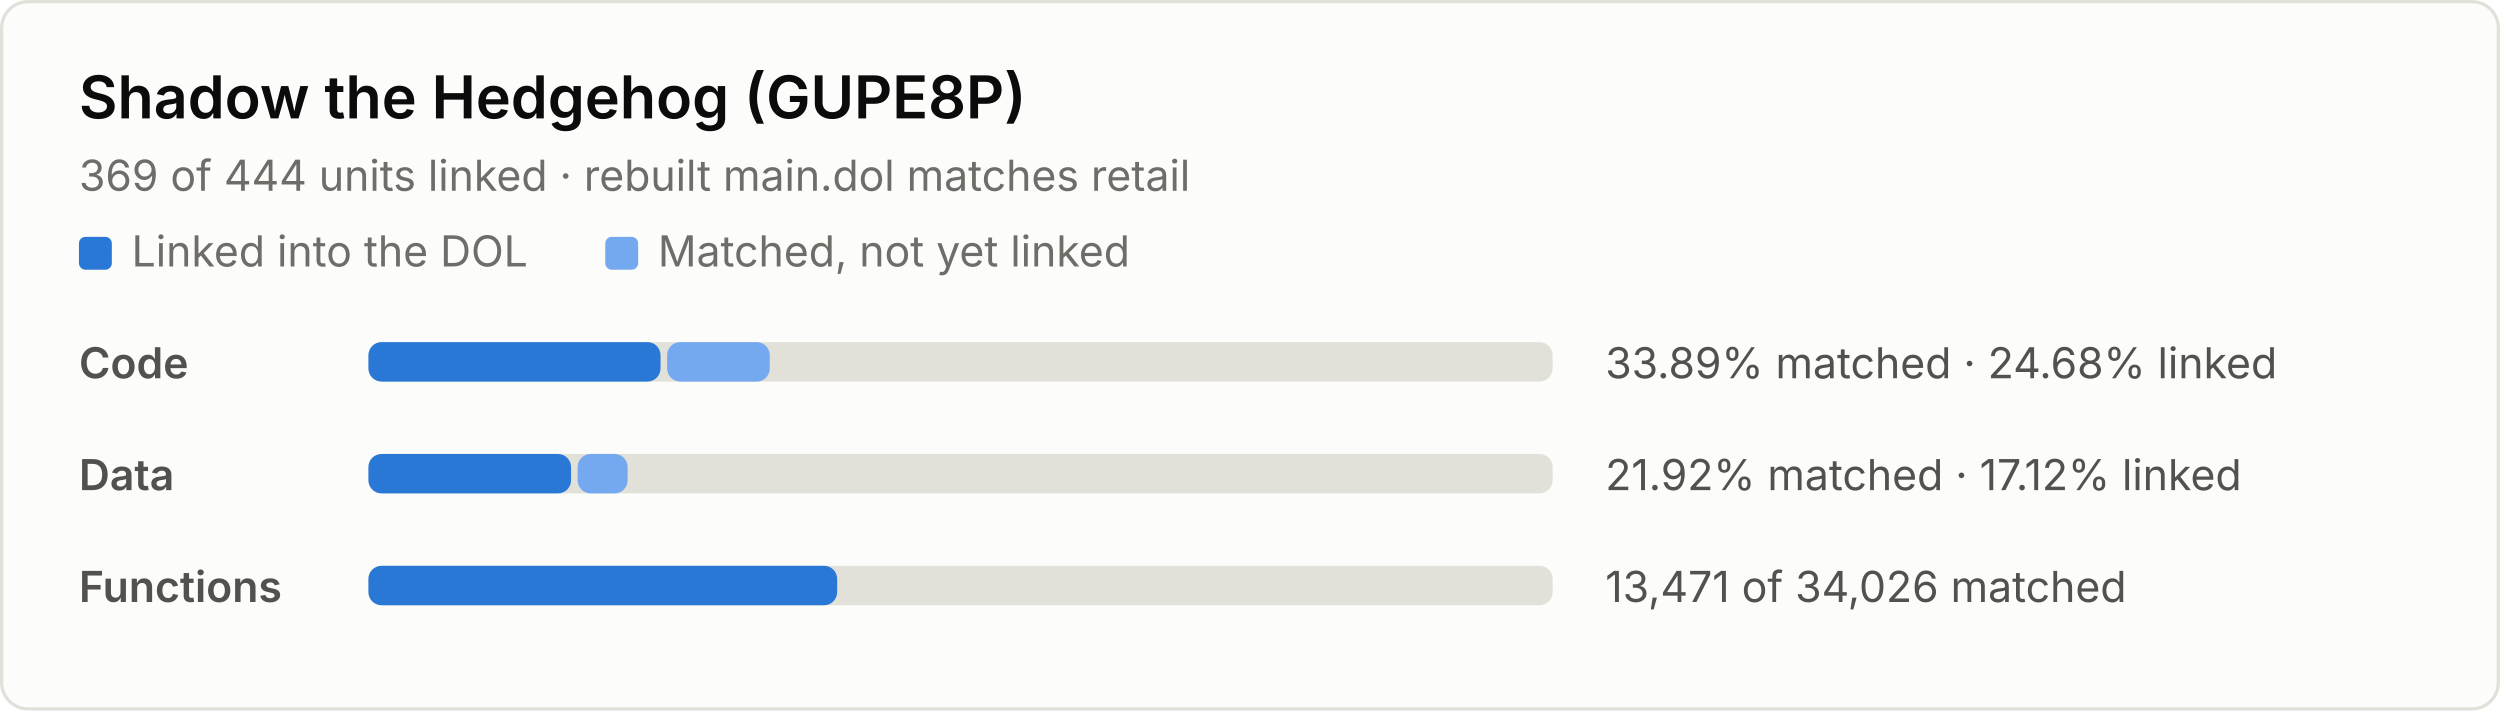
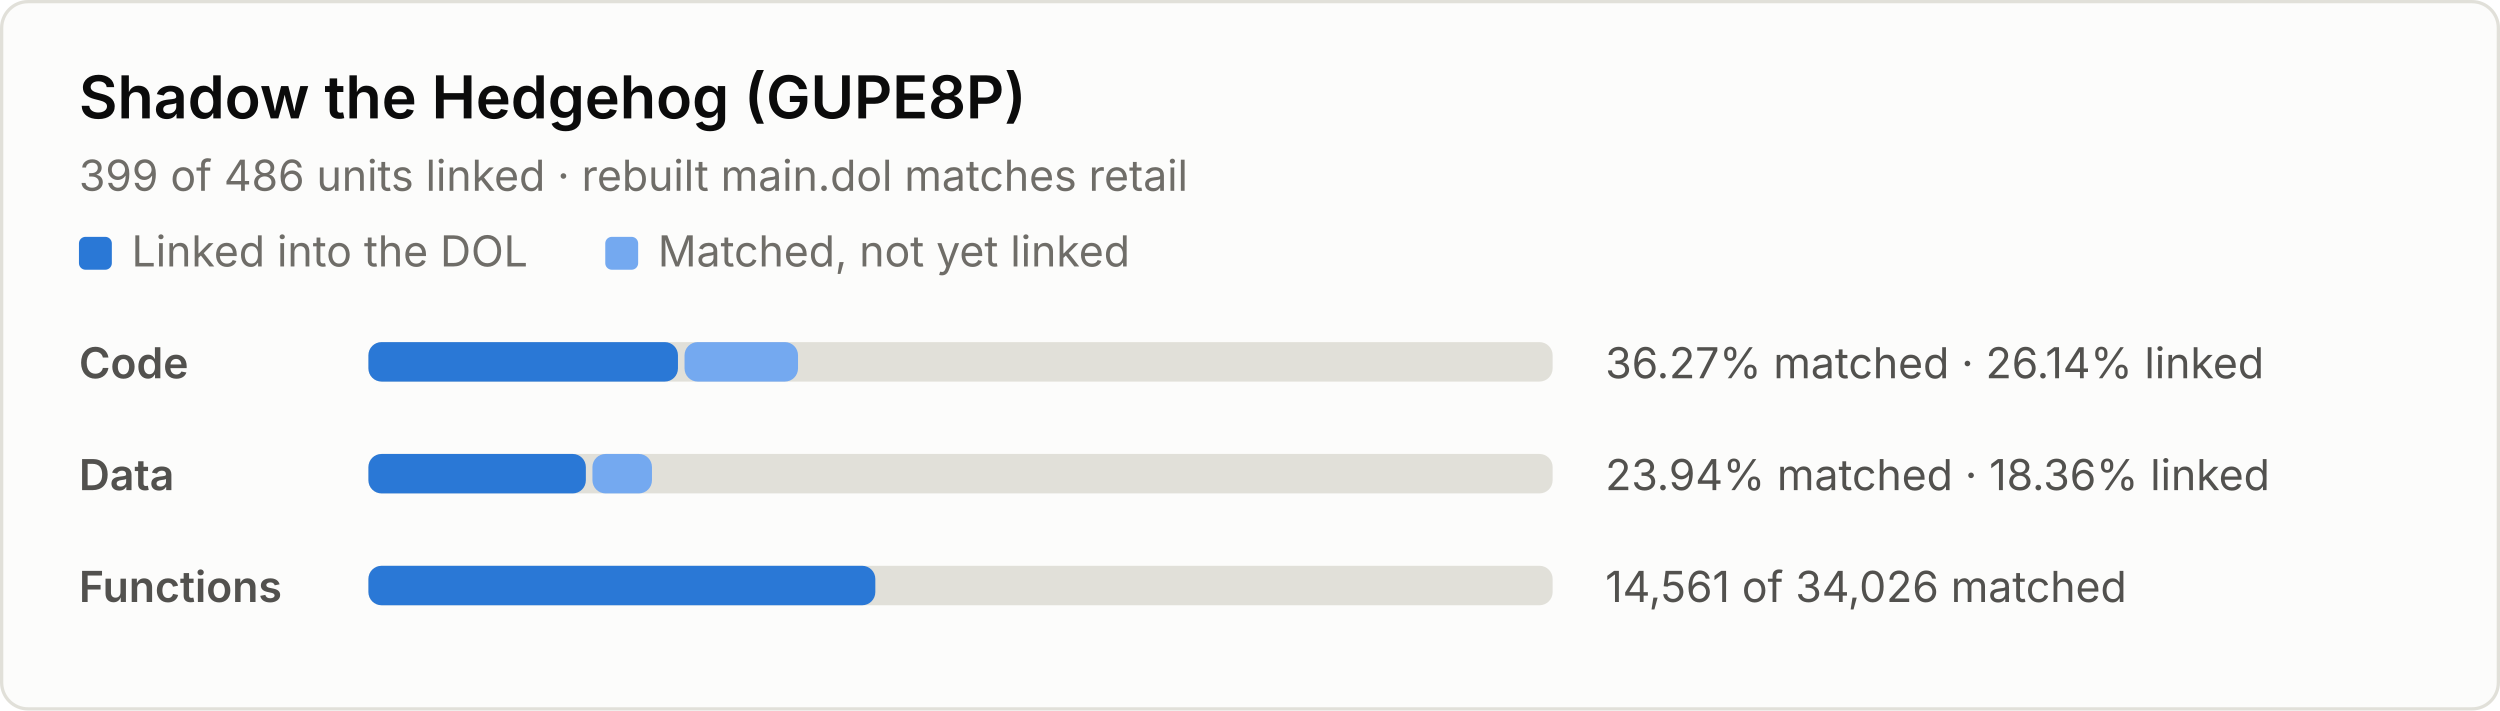
- <svg xmlns="http://www.w3.org/2000/svg" width="760" height="216" viewBox="0 0 760 216" role="img" aria-label="Decompilation progress: 33.89% of code matched, 24.68% linked">
+ <svg xmlns="http://www.w3.org/2000/svg" width="760" height="216" viewBox="0 0 760 216" role="img" aria-label="Decompilation progress: 36.27% of code matched, 26.14% linked">
  <style>
.bg { fill: #fcfcfb; stroke: #e1e0d9; }
.title { fill: #0b0b0b; font: 600 18px system-ui, -apple-system, "Segoe UI", sans-serif; }
.sub, .label, .nums, .key { font: 13px system-ui, -apple-system, "Segoe UI", sans-serif; }
.sub, .key { fill: #6f6d68; }
.label { fill: #52514e; font-weight: 600; }
.nums { fill: #52514e; font-variant-numeric: tabular-nums; }
.track { fill: #e1e0d9; }
.linked { fill: #2a78d6; }
.matched { fill: #74a9f0; }
@media (prefers-color-scheme: dark) {
  .bg { fill: #1a1a19; stroke: #2c2c2a; }
  .title { fill: #f0efec; }
  .sub, .key { fill: #9a988f; }
  .label, .nums { fill: #c3c2b7; }
  .track { fill: #2c2c2a; }
  .linked { fill: #4a94ec; }
  .matched { fill: #2260b0; }
}
</style>
  <rect class="bg" x="0.5" y="0.5" width="759" height="215" rx="8" />
  <text class="title" x="24" y="36">Shadow the Hedgehog (GUPE8P)</text>
-   <text class="sub" x="24" y="58">369 of 444 units linked · rebuilt main.dol matches retail</text>
+   <text class="sub" x="24" y="58">399 of 486 units linked · rebuilt main.dol matches retail</text>
  <rect class="linked" x="24" y="72" width="10" height="10" rx="2" />
  <text class="key" x="40" y="81">Linked into the DOL</text>
  <rect class="matched" x="184" y="72" width="10" height="10" rx="2" />
  <text class="key" x="200" y="81">Matched, not yet linked</text>
  <text class="label" x="24" y="115">Code</text>
  <rect class="track" x="112" y="104" width="360" height="12" rx="4" />
-   <rect class="linked" x="112" y="104" width="88.8" height="12" rx="4" />
-   <rect class="matched" x="202.8" y="104" width="31.2" height="12" rx="4" />
-   <text class="nums" x="488" y="115">33.89% matched · 24.68% linked</text>
+   <rect class="linked" x="112" y="104" width="94.1" height="12" rx="4" />
+   <rect class="matched" x="208.1" y="104" width="34.5" height="12" rx="4" />
+   <text class="nums" x="488" y="115">36.27% matched · 26.14% linked</text>
  <text class="label" x="24" y="149">Data</text>
  <rect class="track" x="112" y="138" width="360" height="12" rx="4" />
-   <rect class="linked" x="112" y="138" width="61.6" height="12" rx="4" />
-   <rect class="matched" x="175.6" y="138" width="15.2" height="12" rx="4" />
-   <text class="nums" x="488" y="149">21.92% matched · 17.12% linked</text>
+   <rect class="linked" x="112" y="138" width="66.1" height="12" rx="4" />
+   <rect class="matched" x="180.1" y="138" width="18.1" height="12" rx="4" />
+   <text class="nums" x="488" y="149">23.94% matched · 18.36% linked</text>
  <text class="label" x="24" y="183">Functions</text>
  <rect class="track" x="112" y="172" width="360" height="12" rx="4" />
-   <rect class="linked" x="112" y="172" width="142.5" height="12" rx="4" />
-   <text class="nums" x="488" y="183">13,471 of 34,026 matched</text>
+   <rect class="linked" x="112" y="172" width="154.1" height="12" rx="4" />
+   <text class="nums" x="488" y="183">14,561 of 34,026 matched</text>
</svg>
